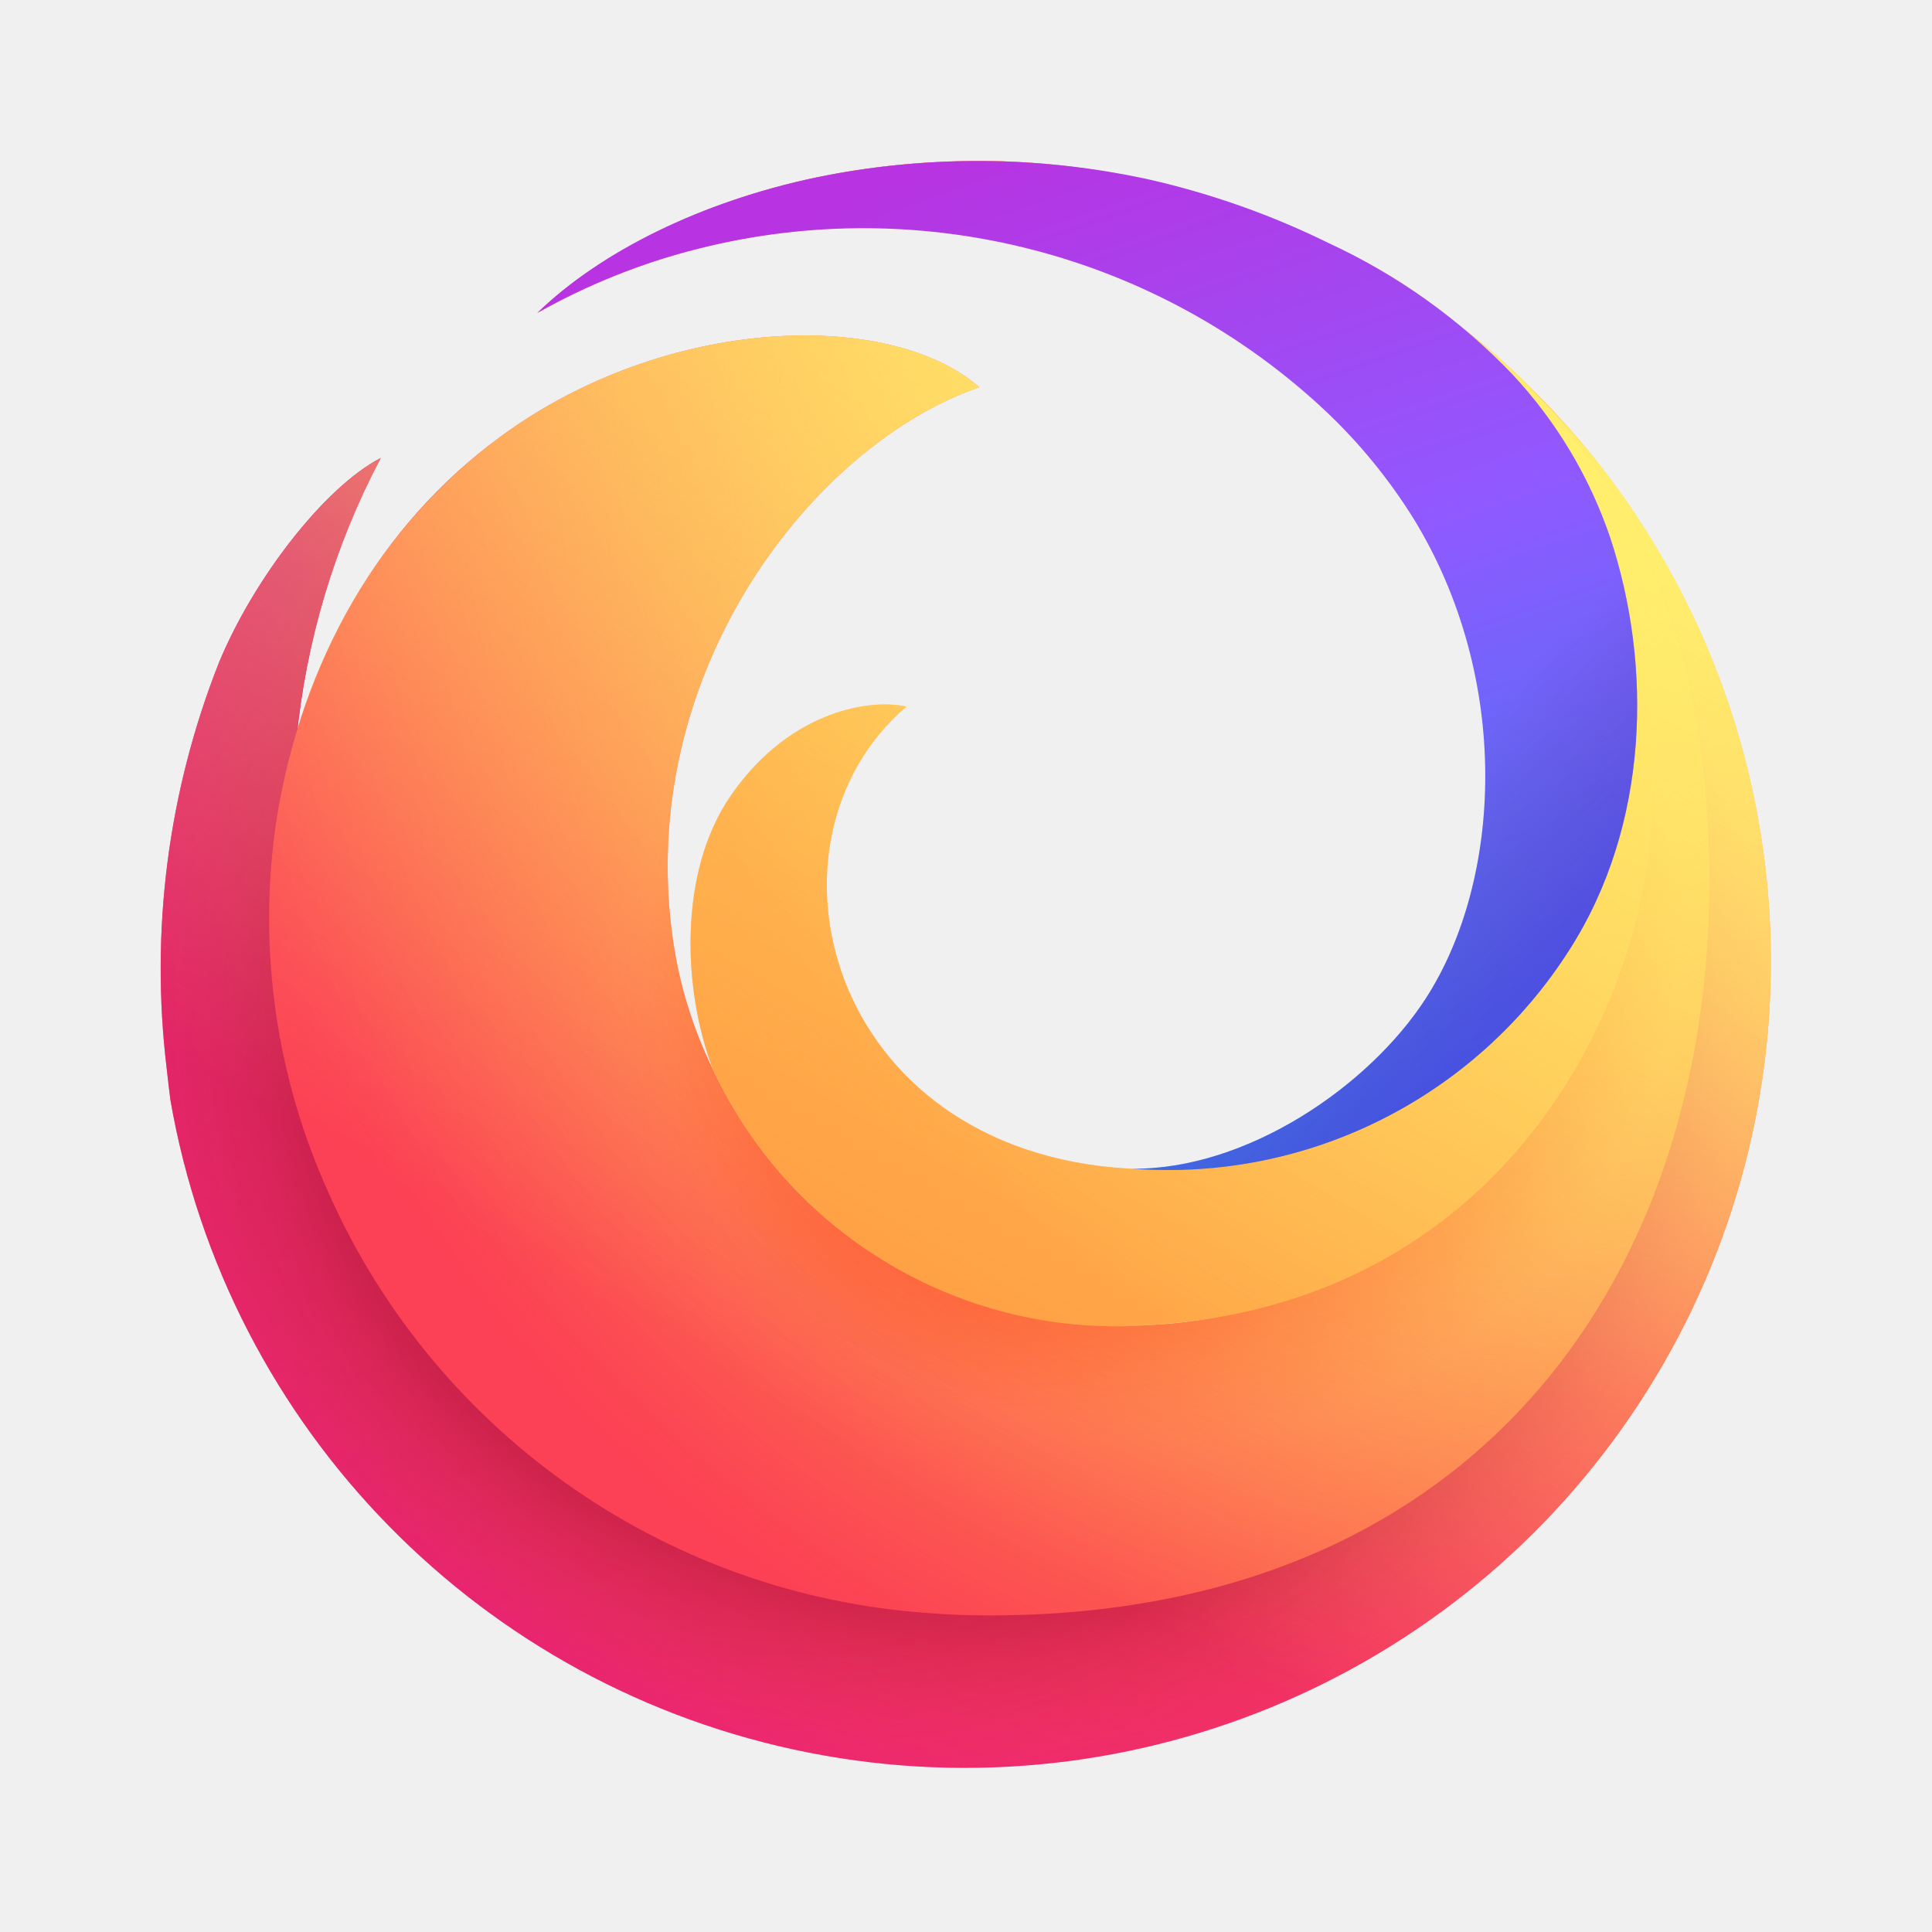
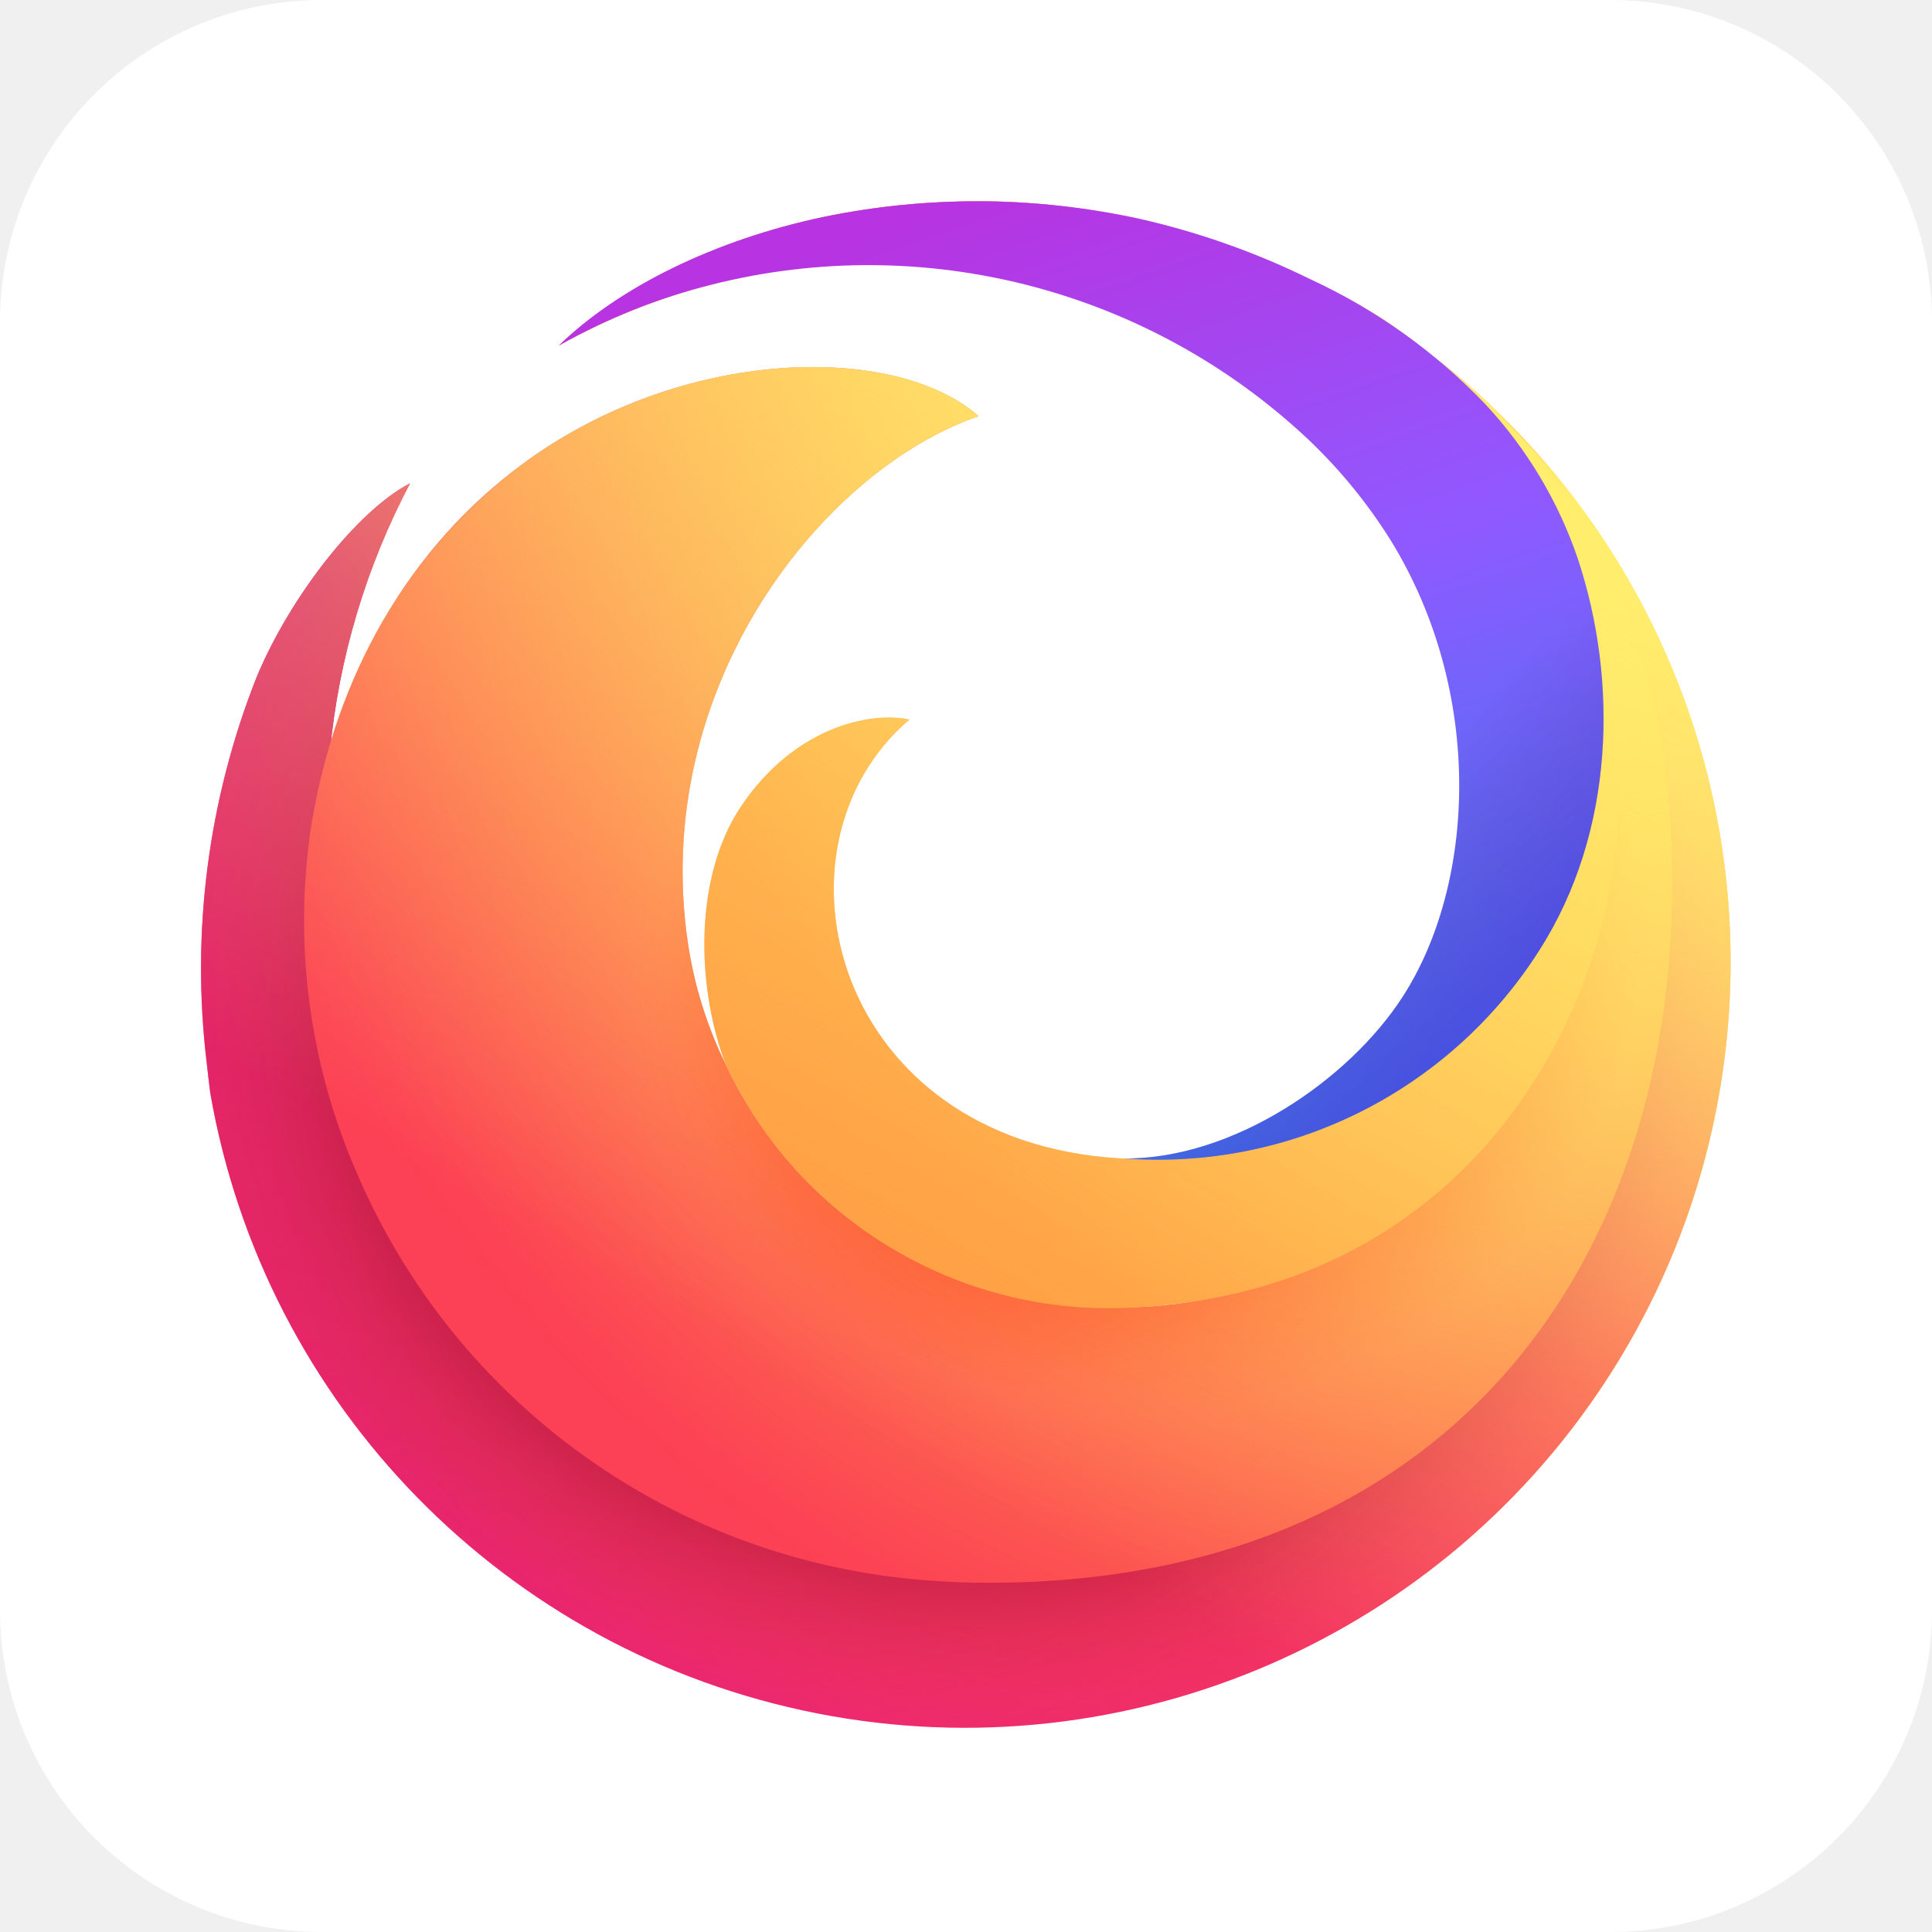
<svg xmlns="http://www.w3.org/2000/svg" width="48" height="48" viewBox="0 0 48 48">
-   <path fill="url(#firefox__a)" d="M39.972 11.85a19.734 19.734 0 00-15.178-7.846c-4.644-.093-7.852 1.303-9.667 2.425 2.429-1.409 5.943-2.208 9.02-2.168 7.915.1 16.416 5.49 17.679 15.207 1.45 11.152-6.319 20.461-17.247 20.49-12.022.03-19.335-10.615-17.423-20.176.035-.47.104-.935.206-1.394a18.9 18.9 0 012.097-7.009c-1.385.716-3.148 2.982-4.018 5.082A20.677 20.677 0 004.142 26.55c.03.259.057.517.091.774a20.03 20.03 0 1035.74-15.474z" />
-   <path fill="url(#firefox__b)" d="M39.972 11.85a19.734 19.734 0 00-15.178-7.846c-4.644-.093-7.852 1.303-9.667 2.425 2.429-1.409 5.943-2.208 9.02-2.168 7.915.1 16.416 5.49 17.679 15.207 1.45 11.152-6.319 20.461-17.247 20.49-12.022.03-19.335-10.615-17.423-20.176.035-.47.104-.935.206-1.394a18.9 18.9 0 012.097-7.009c-1.385.716-3.148 2.982-4.018 5.082A20.677 20.677 0 004.142 26.55c.03.259.057.517.091.774a20.03 20.03 0 1035.74-15.474z" opacity=".67" />
-   <path fill="url(#firefox__c)" d="M39.972 11.85a19.734 19.734 0 00-15.178-7.846c-4.644-.093-7.852 1.303-9.667 2.425 2.429-1.409 5.943-2.208 9.02-2.168 7.915.1 16.416 5.49 17.679 15.207 1.45 11.152-6.319 20.461-17.247 20.49-12.022.03-19.335-10.615-17.423-20.176.035-.47.104-.935.206-1.394a18.9 18.9 0 012.097-7.009c-1.385.716-3.148 2.982-4.018 5.082A20.677 20.677 0 004.142 26.55c.03.259.057.517.091.774a20.03 20.03 0 1035.74-15.474z" />
-   <path fill="url(#firefox__d)" d="M39.972 11.85a19.734 19.734 0 00-15.178-7.846c-4.644-.093-7.852 1.303-9.667 2.425 2.429-1.409 5.943-2.208 9.02-2.168 7.915.1 16.416 5.49 17.679 15.207 1.45 11.152-6.319 20.461-17.247 20.49-12.022.03-19.335-10.615-17.423-20.176.035-.47.104-.935.206-1.394a18.9 18.9 0 012.097-7.009c-1.385.716-3.148 2.982-4.018 5.082A20.677 20.677 0 004.142 26.55c.03.259.057.517.091.774a20.03 20.03 0 1035.74-15.474z" />
-   <path fill="url(#firefox__e)" d="M39.972 11.85a19.734 19.734 0 00-15.178-7.846c-4.644-.093-7.852 1.303-9.667 2.425 2.429-1.409 5.943-2.208 9.02-2.168 7.915.1 16.416 5.49 17.679 15.207 1.45 11.152-6.319 20.461-17.247 20.49-12.022.03-19.335-10.615-17.423-20.176.035-.47.104-.935.206-1.394a18.9 18.9 0 012.097-7.009c-1.385.716-3.148 2.982-4.018 5.082A20.677 20.677 0 004.142 26.55c.03.259.057.517.091.774a20.03 20.03 0 1035.74-15.474z" />
-   <path fill="url(#firefox__f)" d="M41.825 19.468c.157 1.2.208 2.413.15 3.623.664-.1 1.328-.188 1.994-.265a20.006 20.006 0 00-3.997-10.976 19.736 19.736 0 00-15.178-7.845c-4.644-.093-7.852 1.302-9.667 2.424 2.428-1.409 5.943-2.208 9.02-2.168 7.915.101 16.416 5.489 17.678 15.207z" />
-   <path fill="url(#firefox__g)" d="M42.313 18.913C41.187 8.759 32.132 4.195 24.146 4.261c-3.077.025-6.591.76-9.02 2.168a9.85 9.85 0 00-1.78 1.35 7.75 7.75 0 01.576-.431l.031-.022.028-.019a13.328 13.328 0 013.846-1.786 21.75 21.75 0 016.592-.771 16.627 16.627 0 0115.625 15.997c.183 6.603-5.221 11.868-11.451 12.173-4.531.222-8.8-1.97-10.885-6.357a10.84 10.84 0 01-.982-3.166c-.988-6.675 3.494-12.367 7.605-13.777-2.218-1.937-7.774-1.806-11.91 1.237-2.977 2.191-4.91 5.524-5.55 9.5a16.473 16.473 0 001.17 9 17.65 17.65 0 0015.045 10.721c.496.038.994.057 1.492.057 13.231 0 18.971-10.043 17.733-21.222z" />
-   <path fill="url(#firefox__h)" d="M42.313 18.913C41.187 8.759 32.132 4.195 24.146 4.261c-3.077.025-6.591.76-9.02 2.168a9.85 9.85 0 00-1.78 1.35 7.75 7.75 0 01.576-.431l.031-.022.028-.019a13.328 13.328 0 013.846-1.786 21.75 21.75 0 016.592-.771 16.627 16.627 0 0115.625 15.997c.183 6.603-5.221 11.868-11.451 12.173-4.531.222-8.8-1.97-10.885-6.357a10.84 10.84 0 01-.982-3.166c-.988-6.675 3.494-12.367 7.605-13.777-2.218-1.937-7.774-1.806-11.91 1.237-2.977 2.191-4.91 5.524-5.55 9.5a16.473 16.473 0 001.17 9 17.65 17.65 0 0015.045 10.721c.496.038.994.057 1.492.057 13.231 0 18.971-10.043 17.733-21.222z" />
-   <path style="mix-blend-mode:multiply" fill="url(#firefox__i)" d="M42.313 18.913C41.187 8.759 32.132 4.195 24.146 4.261c-3.077.025-6.591.76-9.02 2.168a9.85 9.85 0 00-1.78 1.35 7.75 7.75 0 01.576-.431l.031-.022.028-.019a13.328 13.328 0 013.846-1.786 21.75 21.75 0 016.592-.771 16.627 16.627 0 0115.625 15.997c.183 6.603-5.221 11.868-11.451 12.173-4.531.222-8.8-1.97-10.885-6.357a10.84 10.84 0 01-.982-3.166c-.988-6.675 3.494-12.367 7.605-13.777-2.218-1.937-7.774-1.806-11.91 1.237-2.977 2.191-4.91 5.524-5.55 9.5a16.473 16.473 0 001.17 9 17.65 17.65 0 0015.045 10.721c.496.038.994.057 1.492.057 13.231 0 18.971-10.043 17.733-21.222z" opacity=".53" />
-   <path style="mix-blend-mode:multiply" fill="url(#firefox__j)" d="M42.313 18.913C41.187 8.759 32.132 4.195 24.146 4.261c-3.077.025-6.591.76-9.02 2.168a9.85 9.85 0 00-1.78 1.35 7.75 7.75 0 01.576-.431l.031-.022.028-.019a13.328 13.328 0 013.846-1.786 21.75 21.75 0 016.592-.771 16.627 16.627 0 0115.625 15.997c.183 6.603-5.221 11.868-11.451 12.173-4.531.222-8.8-1.97-10.885-6.357a10.84 10.84 0 01-.982-3.166c-.988-6.675 3.494-12.367 7.605-13.777-2.218-1.937-7.774-1.806-11.91 1.237-2.977 2.191-4.91 5.524-5.55 9.5a16.473 16.473 0 001.17 9 17.65 17.65 0 0015.045 10.721c.496.038.994.057 1.492.057 13.231 0 18.971-10.043 17.733-21.222z" opacity=".53" />
-   <path fill="url(#firefox__k)" d="M28.594 32.92c8.55-.52 12.21-7.6 12.44-12.623C41.391 12.45 36.735 3.99 24.42 4.75a21.75 21.75 0 00-6.592.773 14.426 14.426 0 00-3.845 1.786l-.029.019-.031.021c-.191.134-.379.274-.562.421A16.74 16.74 0 0123.85 5.803c7.071.928 13.536 6.428 13.536 13.686 0 5.584-4.316 9.85-9.369 9.543-7.508-.45-9.4-8.15-5.495-11.477-1.053-.226-3.031.218-4.41 2.278-1.236 1.85-1.166 4.705-.403 6.73a11.059 11.059 0 0010.885 6.357z" />
-   <path fill="url(#firefox__l)" d="M39.972 11.85a19.99 19.99 0 00-1.741-1.991 15.68 15.68 0 00-1.589-1.463c.324.282.633.58.925.895a11.233 11.233 0 012.441 4.072c1.044 3.165.976 7.125-1.018 10.236a11.77 11.77 0 01-10.428 5.447c-.18 0-.362 0-.545-.014-7.508-.45-9.4-8.15-5.494-11.477-1.053-.226-3.032.218-4.41 2.278-1.237 1.85-1.167 4.705-.404 6.73a10.838 10.838 0 01-.982-3.166c-.988-6.675 3.494-12.367 7.605-13.777-2.218-1.937-7.774-1.806-11.91 1.237a13.922 13.922 0 00-5.043 7.3 19.25 19.25 0 012.08-6.777c-1.385.717-3.148 2.983-4.018 5.082A20.677 20.677 0 004.142 26.55c.03.259.057.517.091.774A20.03 20.03 0 1039.972 11.85z" />
-   <path fill="url(#firefox__m)" d="M40.008 13.363a11.23 11.23 0 00-2.441-4.072 15.112 15.112 0 00-4.547-3.247 20.26 20.26 0 00-4.47-1.584 19.917 19.917 0 00-8.283-.05c-2.841.6-5.34 1.83-6.92 3.366a16.05 16.05 0 014.016-1.6 16.782 16.782 0 0115.586 4.05 13.51 13.51 0 012.165 2.65c2.447 3.98 2.216 8.983.307 11.934-1.417 2.192-4.453 4.25-7.286 4.226A11.815 11.815 0 0038.99 23.6c1.994-3.112 2.063-7.073 1.018-10.237z" />
-   <path fill="url(#firefox__n)" d="M40.008 13.363a11.23 11.23 0 00-2.441-4.072 15.112 15.112 0 00-4.547-3.247 20.26 20.26 0 00-4.47-1.584 19.917 19.917 0 00-8.283-.05c-2.841.6-5.34 1.83-6.92 3.366a16.05 16.05 0 014.016-1.6 16.782 16.782 0 0115.586 4.05 13.51 13.51 0 012.165 2.65c2.447 3.98 2.216 8.983.307 11.934-1.417 2.192-4.453 4.25-7.286 4.226A11.815 11.815 0 0038.99 23.6c1.994-3.112 2.063-7.073 1.018-10.237z" />
+   <rect width="48" height="48" fill="#fff" rx="8" />
+   <path fill="url(#firefox__a)" d="M39.171 12.457a18.747 18.747 0 00-14.417-7.452c-4.411-.088-7.458 1.237-9.182 2.303 2.306-1.338 5.645-2.097 8.568-2.06 7.518.096 15.593 5.216 16.792 14.445 1.377 10.594-6.002 19.436-16.382 19.463C13.13 39.185 6.184 29.073 8 19.99c.034-.445.1-.887.196-1.323.224-2.328.9-4.59 1.991-6.658-1.315.68-2.99 2.833-3.816 4.827a19.641 19.641 0 00-1.234 9.583c.029.246.054.492.087.736A19.026 19.026 0 1039.17 12.457z" />
+   <path fill="url(#firefox__b)" d="M39.171 12.457a18.747 18.747 0 00-14.417-7.452c-4.411-.088-7.458 1.237-9.182 2.303 2.306-1.338 5.645-2.097 8.568-2.06 7.518.096 15.593 5.216 16.792 14.445 1.377 10.594-6.002 19.436-16.382 19.463C13.13 39.185 6.184 29.073 8 19.99c.034-.445.1-.887.196-1.323.224-2.328.9-4.59 1.991-6.658-1.315.68-2.99 2.833-3.816 4.827a19.641 19.641 0 00-1.234 9.583c.029.246.054.492.087.736A19.026 19.026 0 1039.17 12.457z" opacity=".67" />
+   <path fill="url(#firefox__c)" d="M39.171 12.457a18.747 18.747 0 00-14.417-7.452c-4.411-.088-7.458 1.237-9.182 2.303 2.306-1.338 5.645-2.097 8.568-2.06 7.518.096 15.593 5.216 16.792 14.445 1.377 10.594-6.002 19.436-16.382 19.463C13.13 39.185 6.184 29.073 8 19.99c.034-.445.1-.887.196-1.323.224-2.328.9-4.59 1.991-6.658-1.315.68-2.99 2.833-3.816 4.827a19.641 19.641 0 00-1.234 9.583c.029.246.054.492.087.736A19.026 19.026 0 1039.17 12.457z" />
+   <path fill="url(#firefox__d)" d="M39.171 12.457a18.747 18.747 0 00-14.417-7.452c-4.411-.088-7.458 1.237-9.182 2.303 2.306-1.338 5.645-2.097 8.568-2.06 7.518.096 15.593 5.216 16.792 14.445 1.377 10.594-6.002 19.436-16.382 19.463C13.13 39.185 6.184 29.073 8 19.99c.034-.445.1-.887.196-1.323.224-2.328.9-4.59 1.991-6.658-1.315.68-2.99 2.833-3.816 4.827a19.641 19.641 0 00-1.234 9.583c.029.246.054.492.087.736A19.026 19.026 0 1039.17 12.457z" />
+   <path fill="url(#firefox__e)" d="M39.171 12.457a18.747 18.747 0 00-14.417-7.452c-4.411-.088-7.458 1.237-9.182 2.303 2.306-1.338 5.645-2.097 8.568-2.06 7.518.096 15.593 5.216 16.792 14.445 1.377 10.594-6.002 19.436-16.382 19.463C13.13 39.185 6.184 29.073 8 19.99c.034-.445.1-.887.196-1.323.224-2.328.9-4.59 1.991-6.658-1.315.68-2.99 2.833-3.816 4.827a19.641 19.641 0 00-1.234 9.583c.029.246.054.492.087.736A19.026 19.026 0 1039.17 12.457z" />
+   <path fill="url(#firefox__f)" d="M40.932 19.693c.149 1.14.197 2.292.142 3.442.63-.095 1.262-.18 1.894-.252a19.002 19.002 0 00-3.797-10.426 18.746 18.746 0 00-14.417-7.452c-4.411-.088-7.459 1.237-9.183 2.303 2.307-1.338 5.646-2.097 8.568-2.06 7.519.096 15.594 5.214 16.793 14.445z" />
+   <path fill="url(#firefox__g)" d="M41.395 19.166c-1.07-9.645-9.671-13.98-17.256-13.917-2.923.023-6.26.721-8.567 2.059A9.355 9.355 0 0013.88 8.59a7.4 7.4 0 01.547-.41l.03-.02.026-.018a12.66 12.66 0 013.654-1.696 20.66 20.66 0 016.26-.733 15.793 15.793 0 0114.843 15.195c.174 6.272-4.96 11.273-10.877 11.563-4.304.21-8.36-1.872-10.34-6.038a10.293 10.293 0 01-.933-3.008c-.938-6.34 3.32-11.747 7.224-13.086-2.106-1.84-7.384-1.715-11.312 1.175-2.83 2.081-4.664 5.248-5.272 9.024a15.647 15.647 0 001.111 8.549 16.766 16.766 0 0014.29 10.184c.472.036.944.054 1.418.053 12.568 0 18.02-9.54 16.845-20.158z" />
+   <path fill="url(#firefox__h)" d="M41.395 19.166c-1.07-9.645-9.671-13.98-17.256-13.917-2.923.023-6.26.721-8.567 2.059A9.355 9.355 0 0013.88 8.59a7.4 7.4 0 01.547-.41l.03-.02.026-.018a12.66 12.66 0 013.654-1.696 20.66 20.66 0 016.26-.733 15.793 15.793 0 0114.843 15.195c.174 6.272-4.96 11.273-10.877 11.563-4.304.21-8.36-1.872-10.34-6.038a10.293 10.293 0 01-.933-3.008c-.938-6.34 3.32-11.747 7.224-13.086-2.106-1.84-7.384-1.715-11.312 1.175-2.83 2.081-4.664 5.248-5.272 9.024a15.647 15.647 0 001.111 8.549 16.766 16.766 0 0014.29 10.184c.472.036.944.054 1.418.053 12.568 0 18.02-9.54 16.845-20.158z" />
+   <path style="mix-blend-mode:multiply" fill="url(#firefox__i)" d="M41.395 19.166c-1.07-9.645-9.671-13.98-17.256-13.917-2.923.023-6.26.721-8.567 2.059A9.355 9.355 0 0013.88 8.59a7.4 7.4 0 01.547-.41l.03-.02.026-.018a12.66 12.66 0 013.654-1.696 20.66 20.66 0 016.26-.733 15.793 15.793 0 0114.843 15.195c.174 6.272-4.96 11.273-10.877 11.563-4.304.21-8.36-1.872-10.34-6.038a10.293 10.293 0 01-.933-3.008c-.938-6.34 3.32-11.747 7.224-13.086-2.106-1.84-7.384-1.715-11.312 1.175-2.83 2.081-4.664 5.248-5.272 9.024a15.647 15.647 0 001.111 8.549 16.766 16.766 0 0014.29 10.184c.472.036.944.054 1.418.053 12.568 0 18.02-9.54 16.845-20.158z" opacity=".53" />
+   <path style="mix-blend-mode:multiply" fill="url(#firefox__j)" d="M41.395 19.166c-1.07-9.645-9.671-13.98-17.256-13.917-2.923.023-6.26.721-8.567 2.059A9.355 9.355 0 0013.88 8.59a7.4 7.4 0 01.547-.41l.03-.02.026-.018a12.66 12.66 0 013.654-1.696 20.66 20.66 0 016.26-.733 15.793 15.793 0 0114.843 15.195c.174 6.272-4.96 11.273-10.877 11.563-4.304.21-8.36-1.872-10.34-6.038a10.293 10.293 0 01-.933-3.008c-.938-6.34 3.32-11.747 7.224-13.086-2.106-1.84-7.384-1.715-11.312 1.175-2.83 2.081-4.664 5.248-5.272 9.024a15.647 15.647 0 001.111 8.549 16.766 16.766 0 0014.29 10.184c.472.036.944.054 1.418.053 12.568 0 18.02-9.54 16.845-20.158z" opacity=".53" />
+   <path fill="url(#firefox__k)" d="M28.363 32.471c8.122-.494 11.599-7.219 11.816-11.99.34-7.454-4.082-15.49-15.78-14.768a20.66 20.66 0 00-6.261.734 13.705 13.705 0 00-3.654 1.697l-.026.018-.03.02c-.182.127-.36.26-.534.4a15.902 15.902 0 019.963-1.87c6.717.882 12.858 6.107 12.858 13.001 0 5.305-4.1 9.357-8.9 9.065-7.13-.427-8.928-7.741-5.219-10.901-1-.215-2.88.206-4.189 2.163-1.174 1.757-1.108 4.47-.383 6.393a10.504 10.504 0 0010.34 6.038z" />
+   <path fill="url(#firefox__l)" d="M39.171 12.457a18.978 18.978 0 00-1.654-1.891c-.47-.497-.974-.962-1.508-1.39.307.268.6.552.878.85a10.67 10.67 0 012.318 3.868c.992 3.006.928 6.768-.967 9.723a11.18 11.18 0 01-9.904 5.174c-.172 0-.345 0-.519-.013-7.13-.427-8.928-7.741-5.218-10.901-1-.215-2.88.206-4.19 2.163-1.174 1.757-1.108 4.47-.383 6.393a10.295 10.295 0 01-.932-3.008c-.94-6.34 3.319-11.747 7.223-13.086-2.106-1.84-7.384-1.715-11.312 1.175a13.225 13.225 0 00-4.791 6.934c.254-2.25.924-4.432 1.975-6.437-1.315.68-2.99 2.833-3.816 4.827a19.641 19.641 0 00-1.234 9.582c.029.246.054.492.087.736A19.028 19.028 0 1039.17 12.457z" />
+   <path fill="url(#firefox__m)" d="M39.205 13.894a10.667 10.667 0 00-2.318-3.868 14.357 14.357 0 00-4.32-3.083 19.244 19.244 0 00-4.245-1.505 18.919 18.919 0 00-7.868-.048c-2.699.57-5.072 1.738-6.573 3.198a15.245 15.245 0 013.814-1.52A15.941 15.941 0 0132.5 10.915c.79.749 1.48 1.594 2.056 2.517 2.325 3.78 2.105 8.533.292 11.335-1.346 2.082-4.23 4.037-6.92 4.014a11.223 11.223 0 0010.31-5.163c1.895-2.956 1.96-6.718.967-9.724z" />
+   <path fill="url(#firefox__n)" d="M39.205 13.894a10.667 10.667 0 00-2.318-3.868 14.357 14.357 0 00-4.32-3.083 19.244 19.244 0 00-4.245-1.505 18.919 18.919 0 00-7.868-.048c-2.699.57-5.072 1.738-6.573 3.198a15.245 15.245 0 013.814-1.52A15.941 15.941 0 0132.5 10.915c.79.749 1.48 1.594 2.056 2.517 2.325 3.78 2.105 8.533.292 11.335-1.346 2.082-4.23 4.037-6.92 4.014a11.223 11.223 0 0010.31-5.163c1.895-2.956 1.96-6.718.967-9.724z" />
  <defs>
-     <radialGradient id="firefox__a" cx="0" cy="0" r="1" gradientTransform="translate(39.766 12.193) scale(45.39)" gradientUnits="userSpaceOnUse">
+     <radialGradient id="firefox__a" cx="0" cy="0" r="1" gradientTransform="translate(38.975 12.783) scale(43.1149)" gradientUnits="userSpaceOnUse">
      <stop stop-color="#FFF36E" />
      <stop offset=".5" stop-color="#FC4055" />
      <stop offset="1" stop-color="#E31587" />
    </radialGradient>
-     <radialGradient id="firefox__b" cx="0" cy="0" r="1" gradientTransform="translate(7.315 14.07) scale(26.863)" gradientUnits="userSpaceOnUse">
+     <radialGradient id="firefox__b" cx="0" cy="0" r="1" gradientTransform="translate(8.15 14.566) scale(25.5165)" gradientUnits="userSpaceOnUse">
      <stop offset=".001" stop-color="#C60084" />
      <stop offset="1" stop-color="#FC4055" stop-opacity="0" />
    </radialGradient>
-     <radialGradient id="firefox__c" cx="0" cy="0" r="1" gradientTransform="translate(43.646 9.61) scale(53.2995)" gradientUnits="userSpaceOnUse">
+     <radialGradient id="firefox__c" cx="0" cy="0" r="1" gradientTransform="translate(42.66 10.329) scale(50.628)" gradientUnits="userSpaceOnUse">
      <stop stop-color="#FFDE67" stop-opacity=".6" />
      <stop offset=".093" stop-color="#FFD966" stop-opacity=".581" />
      <stop offset=".203" stop-color="#FFCA65" stop-opacity=".525" />
      <stop offset=".321" stop-color="#FEB262" stop-opacity=".432" />
      <stop offset=".446" stop-color="#FE8F5E" stop-opacity=".302" />
      <stop offset=".573" stop-color="#FD6459" stop-opacity=".137" />
      <stop offset=".664" stop-color="#FC4055" stop-opacity="0" />
    </radialGradient>
-     <radialGradient id="firefox__d" cx="0" cy="0" r="1" gradientTransform="translate(25.143 26.202) scale(68.7605)" gradientUnits="userSpaceOnUse">
+     <radialGradient id="firefox__d" cx="0" cy="0" r="1" gradientTransform="translate(25.085 26.09) scale(65.314)" gradientUnits="userSpaceOnUse">
      <stop offset=".153" stop-color="#810220" />
      <stop offset=".167" stop-color="#920B27" stop-opacity=".861" />
      <stop offset=".216" stop-color="#CB2740" stop-opacity=".398" />
      <stop offset=".253" stop-color="#EF394F" stop-opacity=".11" />
      <stop offset=".272" stop-color="#FC4055" stop-opacity="0" />
    </radialGradient>
-     <radialGradient id="firefox__e" cx="0" cy="0" r="1" gradientTransform="translate(19.94 25.337) scale(68.7605)" gradientUnits="userSpaceOnUse">
+     <radialGradient id="firefox__e" cx="0" cy="0" r="1" gradientTransform="translate(20.142 25.269) scale(65.314)" gradientUnits="userSpaceOnUse">
      <stop offset=".113" stop-color="#810220" />
      <stop offset=".133" stop-color="#920B27" stop-opacity=".861" />
      <stop offset=".204" stop-color="#CB2740" stop-opacity=".398" />
      <stop offset=".257" stop-color="#EF394F" stop-opacity=".11" />
      <stop offset=".284" stop-color="#FC4055" stop-opacity="0" />
    </radialGradient>
-     <radialGradient id="firefox__g" cx="0" cy="0" r="1" gradientTransform="matrix(42.6098 0 0 42.6987 38.728 10.046)" gradientUnits="userSpaceOnUse">
+     <radialGradient id="firefox__g" cx="0" cy="0" r="1" gradientTransform="matrix(40.4741 0 0 40.5585 37.99 10.743)" gradientUnits="userSpaceOnUse">
      <stop stop-color="#FF9640" />
      <stop offset=".8" stop-color="#FC4055" />
    </radialGradient>
-     <radialGradient id="firefox__h" cx="0" cy="0" r="1" gradientTransform="matrix(42.6098 0 0 42.6987 38.728 10.046)" gradientUnits="userSpaceOnUse">
+     <radialGradient id="firefox__h" cx="0" cy="0" r="1" gradientTransform="matrix(40.4741 0 0 40.5585 37.99 10.743)" gradientUnits="userSpaceOnUse">
      <stop offset=".084" stop-color="#FFDE67" />
      <stop offset=".147" stop-color="#FFDC66" stop-opacity=".968" />
      <stop offset=".246" stop-color="#FFD562" stop-opacity=".879" />
      <stop offset=".369" stop-color="#FFCB5D" stop-opacity=".734" />
      <stop offset=".511" stop-color="#FFBC55" stop-opacity=".533" />
      <stop offset=".667" stop-color="#FFAA4B" stop-opacity=".28" />
      <stop offset=".822" stop-color="#FF9640" stop-opacity="0" />
    </radialGradient>
-     <radialGradient id="firefox__i" cx="0" cy="0" r="1" gradientTransform="rotate(75.728 -.517 30.293) scale(20.9352 21.807)" gradientUnits="userSpaceOnUse">
+     <radialGradient id="firefox__i" cx="0" cy="0" r="1" gradientTransform="rotate(75.728 -.662 30.149) scale(19.8858 20.714)" gradientUnits="userSpaceOnUse">
      <stop offset=".363" stop-color="#FC4055" />
      <stop offset=".443" stop-color="#FD604D" stop-opacity=".633" />
      <stop offset=".545" stop-color="#FE8644" stop-opacity=".181" />
      <stop offset=".59" stop-color="#FF9640" stop-opacity="0" />
    </radialGradient>
-     <radialGradient id="firefox__j" cx="0" cy="0" r="1" gradientTransform="translate(25.369 25.049) scale(20.895)" gradientUnits="userSpaceOnUse">
+     <radialGradient id="firefox__j" cx="0" cy="0" r="1" gradientTransform="translate(25.3 24.995) scale(19.8477)" gradientUnits="userSpaceOnUse">
      <stop offset=".216" stop-color="#FC4055" stop-opacity=".8" />
      <stop offset=".267" stop-color="#FD5251" stop-opacity=".633" />
      <stop offset=".41" stop-color="#FE8345" stop-opacity=".181" />
      <stop offset=".474" stop-color="#FF9640" stop-opacity="0" />
    </radialGradient>
-     <radialGradient id="firefox__k" cx="0" cy="0" r="1" gradientTransform="matrix(72.0185 0 0 72.1687 47.232 5.222)" gradientUnits="userSpaceOnUse">
+     <radialGradient id="firefox__k" cx="0" cy="0" r="1" gradientTransform="matrix(68.4087 0 0 68.5514 46.067 6.162)" gradientUnits="userSpaceOnUse">
      <stop offset=".054" stop-color="#FFF36E" />
      <stop offset=".457" stop-color="#FF9640" />
      <stop offset=".639" stop-color="#FF9640" />
    </radialGradient>
-     <linearGradient id="firefox__f" x1="26.916" x2="38.694" y1="7.894" y2="28.296" gradientUnits="userSpaceOnUse">
+     <linearGradient id="firefox__f" x1="26.769" x2="37.958" y1="8.699" y2="28.078" gradientUnits="userSpaceOnUse">
      <stop stop-color="#FFBD4F" />
      <stop offset=".508" stop-color="#FF9640" stop-opacity="0" />
    </linearGradient>
-     <linearGradient id="firefox__l" x1="33.526" x2="13.078" y1="7.541" y2="42.96" gradientUnits="userSpaceOnUse">
+     <linearGradient id="firefox__l" x1="33.048" x2="13.625" y1="8.365" y2="42.008" gradientUnits="userSpaceOnUse">
      <stop stop-color="#FFF36E" stop-opacity=".8" />
      <stop offset=".094" stop-color="#FFF36E" stop-opacity=".699" />
      <stop offset=".752" stop-color="#FFF36E" stop-opacity="0" />
    </linearGradient>
-     <linearGradient id="firefox__m" x1="24.293" x2="35.15" y1="3.665" y2="35.102" gradientUnits="userSpaceOnUse">
+     <linearGradient id="firefox__m" x1="24.278" x2="34.591" y1="4.682" y2="34.543" gradientUnits="userSpaceOnUse">
      <stop stop-color="#B833E1" />
      <stop offset=".371" stop-color="#9059FF" />
      <stop offset=".614" stop-color="#5B6DF8" />
      <stop offset="1" stop-color="#0090ED" />
    </linearGradient>
-     <linearGradient id="firefox__n" x1="17.855" x2="38.035" y1="4.162" y2="24.343" gradientUnits="userSpaceOnUse">
+     <linearGradient id="firefox__n" x1="18.163" x2="37.332" y1="5.155" y2="24.323" gradientUnits="userSpaceOnUse">
      <stop offset=".805" stop-color="#722291" stop-opacity="0" />
      <stop offset="1" stop-color="#592ACB" stop-opacity=".5" />
    </linearGradient>
  </defs>
</svg>
